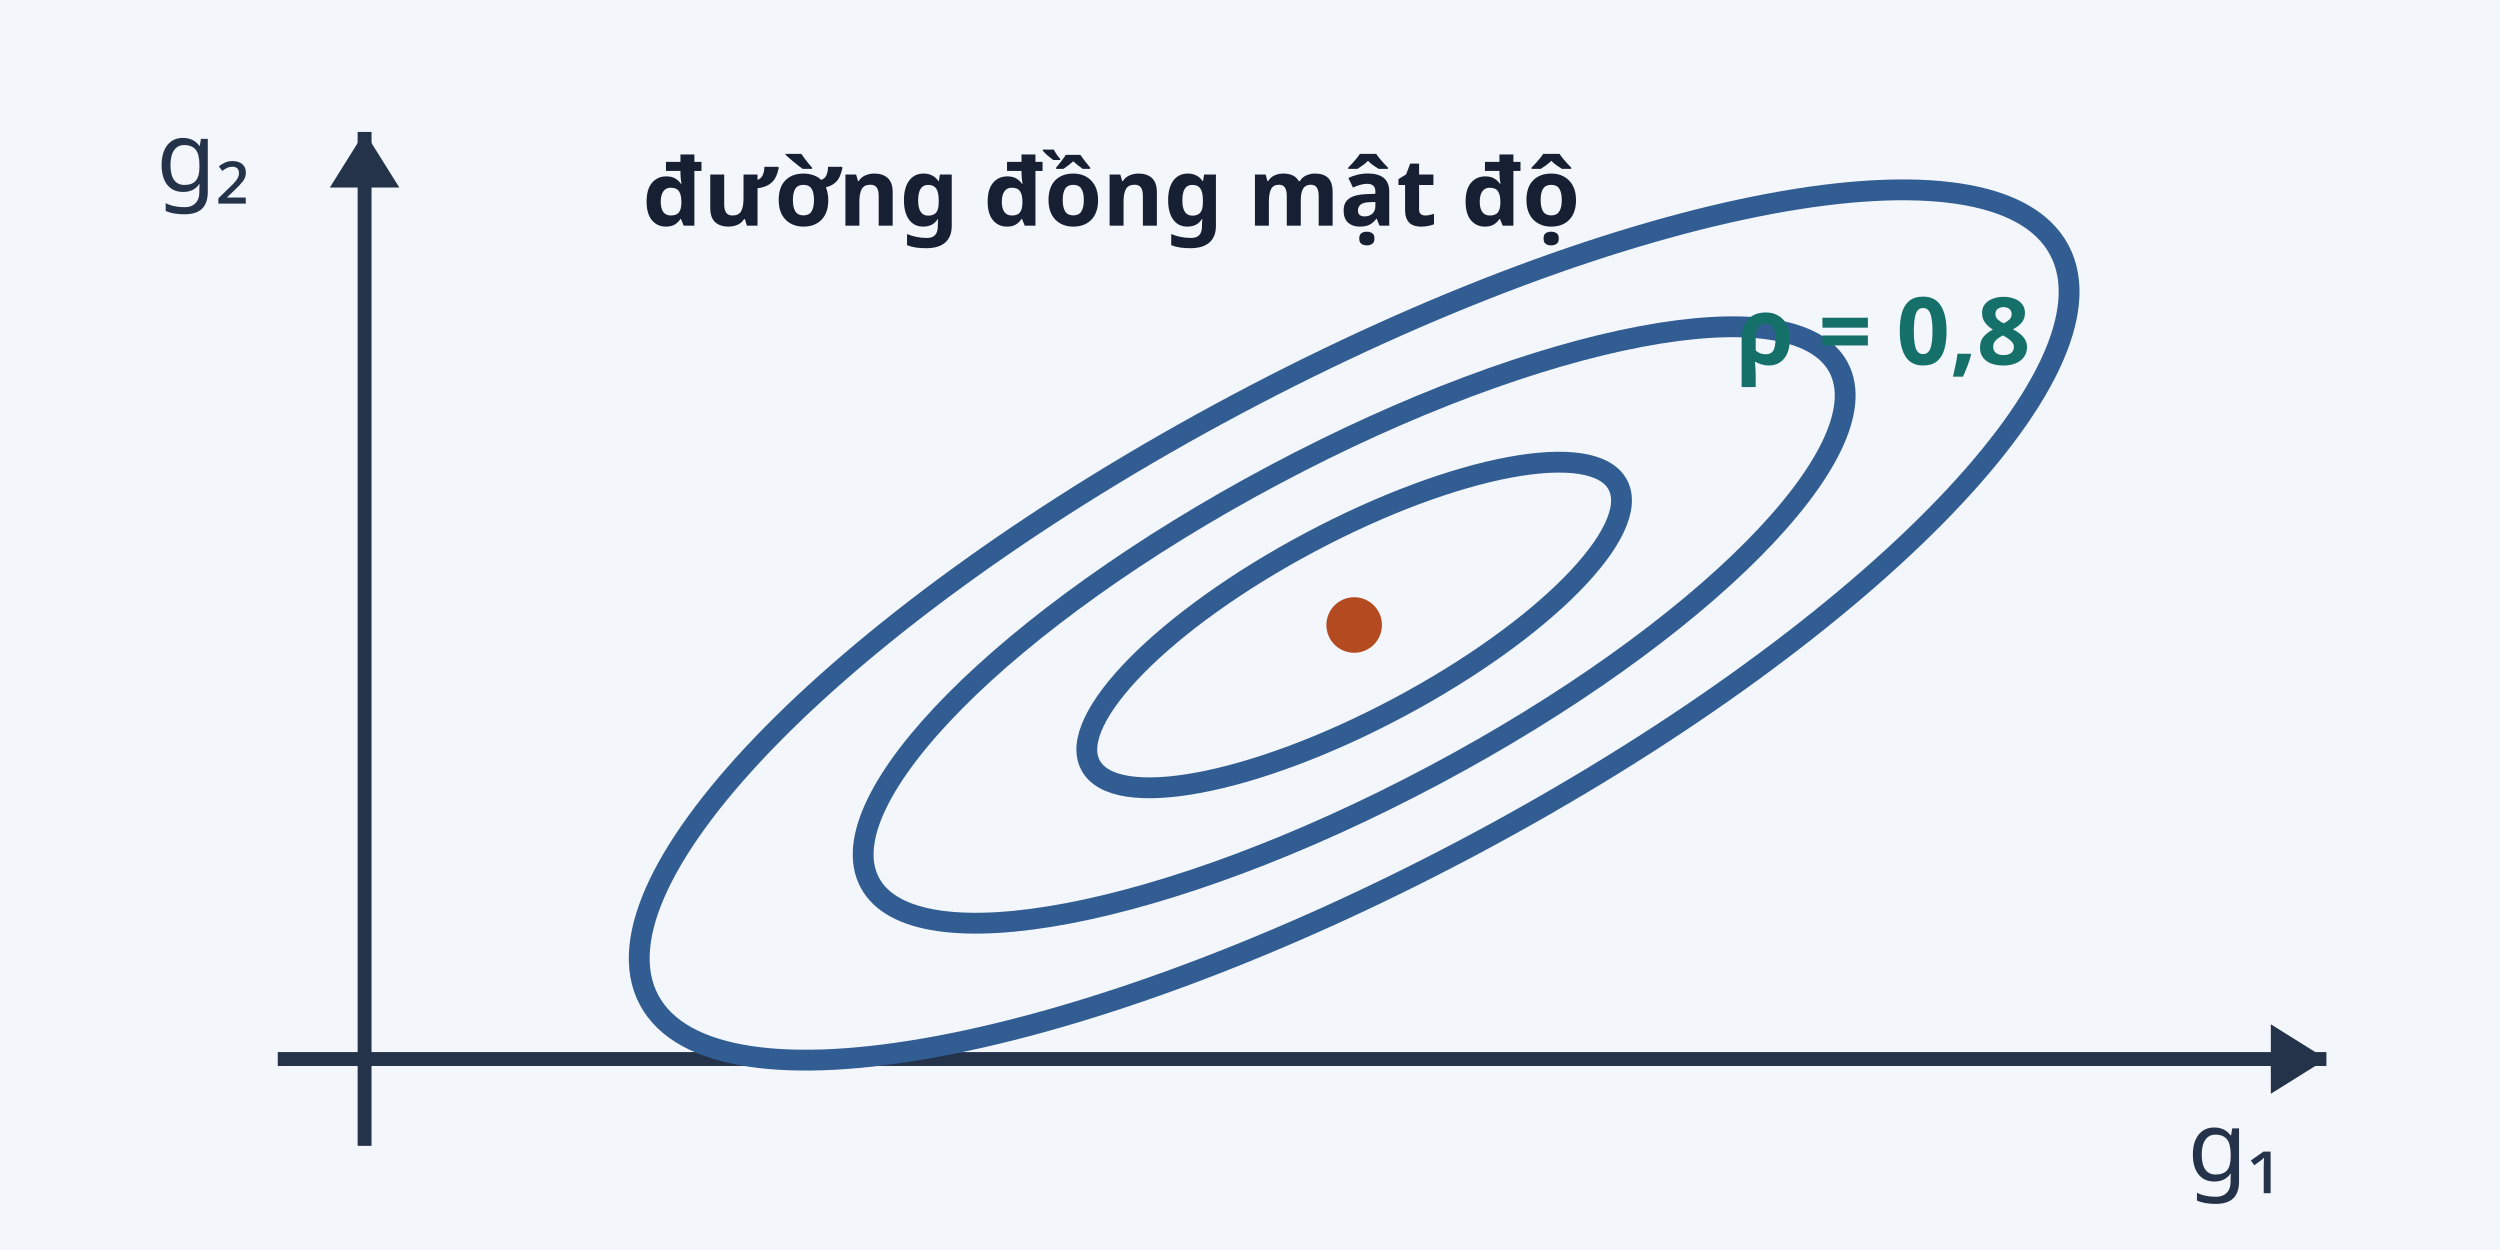
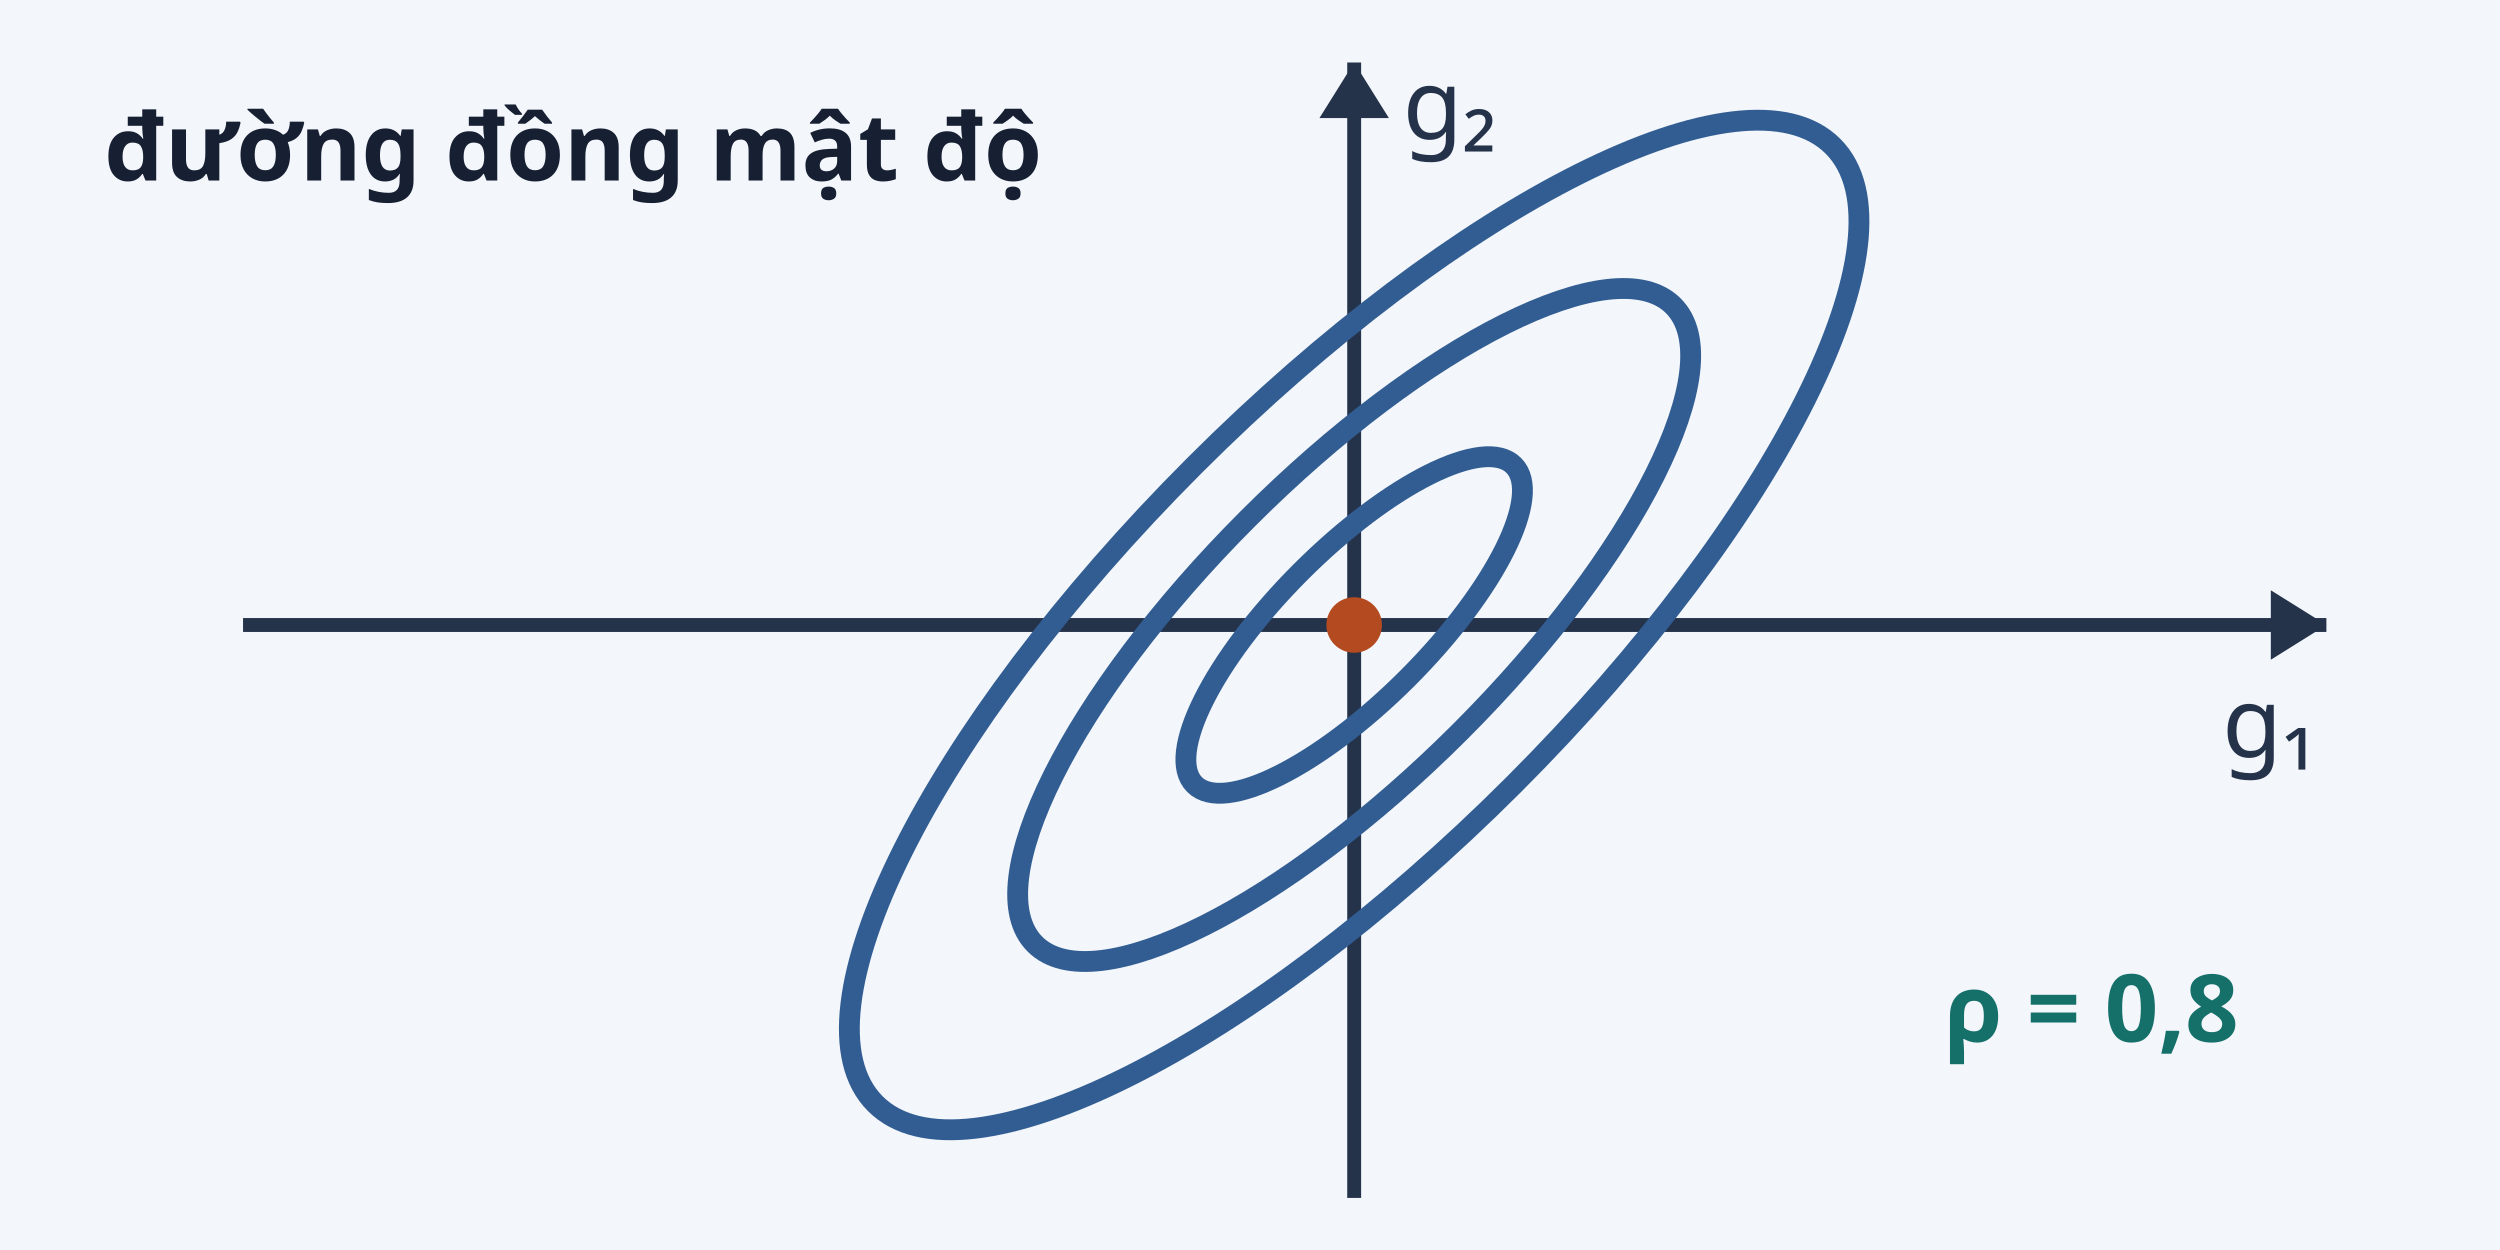
<svg xmlns="http://www.w3.org/2000/svg" viewBox="0 0 720 360" role="img" aria-labelledby="title desc">
  <rect width="720" height="360" fill="#f3f6fb" />
-   <line x1="80" y1="305" x2="670" y2="305" stroke="#24324a" stroke-width="4" />
-   <path d="M670 305l-16-10v20z" fill="#24324a" />
-   <line x1="105" y1="330" x2="105" y2="38" stroke="#24324a" stroke-width="4" />
-   <path d="M105 38l-10 16h20z" fill="#24324a" />
-   <g fill="none" stroke="#315d92" stroke-width="6" transform="rotate(-28 390 180)">
-     <ellipse cx="390" cy="180" rx="230" ry="72" />
-     <ellipse cx="390" cy="180" rx="158" ry="49" />
-     <ellipse cx="390" cy="180" rx="86" ry="27" />
+   <line x1="70" y1="180" x2="670" y2="180" stroke="#24324a" stroke-width="4" />
+   <path d="M670 180l-16-10v20z" fill="#24324a" />
+   <line x1="390" y1="345" x2="390" y2="18" stroke="#24324a" stroke-width="4" />
+   <path d="M390 18l-10 16h20z" fill="#24324a" />
+   <g fill="none" stroke="#315d92" stroke-width="6" transform="rotate(-45 390 180)">
+     <ellipse cx="390" cy="180" rx="195" ry="65" />
+     <ellipse cx="390" cy="180" rx="130" ry="43.3" />
+     <ellipse cx="390" cy="180" rx="65" ry="21.7" />
  </g>
  <circle cx="390" cy="180" r="8" fill="#b44b20" />
-   <text x="630" y="340" font-family="sans-serif" font-size="28" fill="#24324a">g₁</text>
-   <text x="45" y="55" font-family="sans-serif" font-size="28" fill="#24324a">g₂</text>
-   <text x="185" y="65" font-family="sans-serif" font-size="27" font-weight="700" fill="#172033">đường đồng mật độ</text>
-   <text x="500" y="105" font-family="sans-serif" font-size="27" font-weight="700" fill="#16706a">ρ = 0,8</text>
+   <text x="640" y="218" font-family="sans-serif" font-size="28" fill="#24324a">g₁</text>
+   <text x="404" y="40" font-family="sans-serif" font-size="28" fill="#24324a">g₂</text>
+   <text x="30" y="52" font-family="sans-serif" font-size="27" font-weight="700" fill="#172033">đường đồng mật độ</text>
+   <text x="560" y="300" font-family="sans-serif" font-size="27" font-weight="700" fill="#16706a">ρ = 0,8</text>
</svg>
